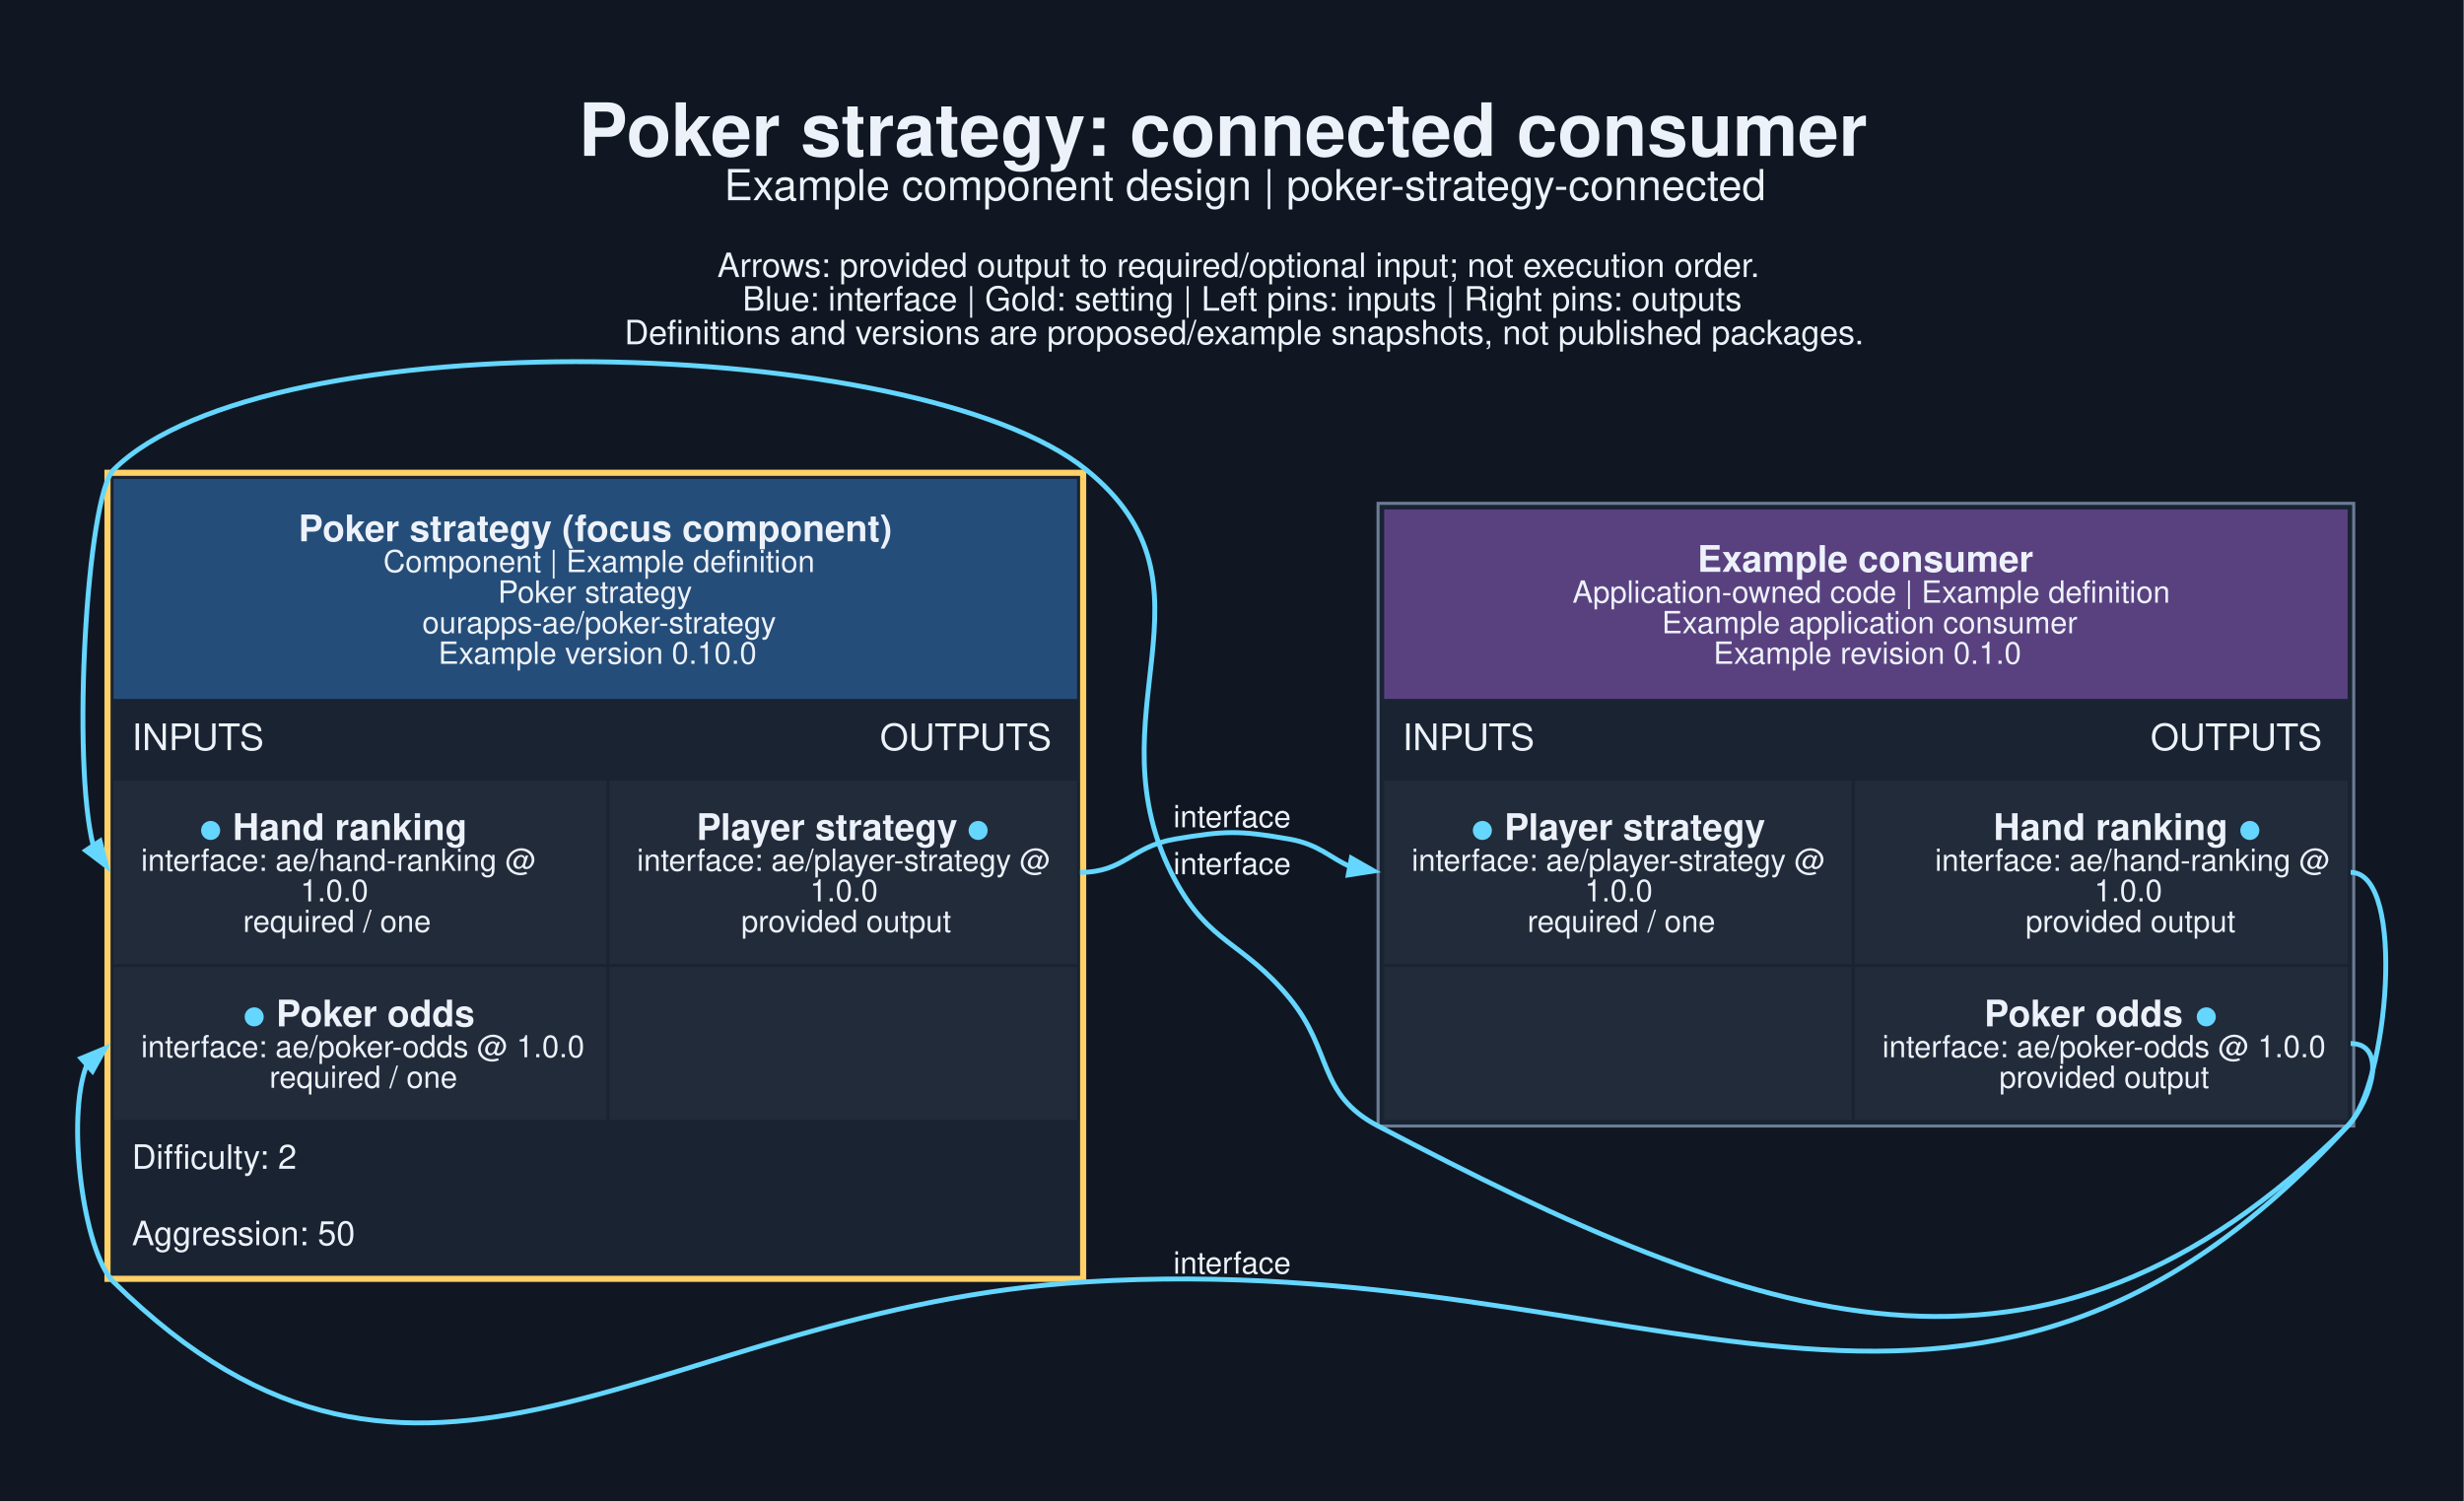
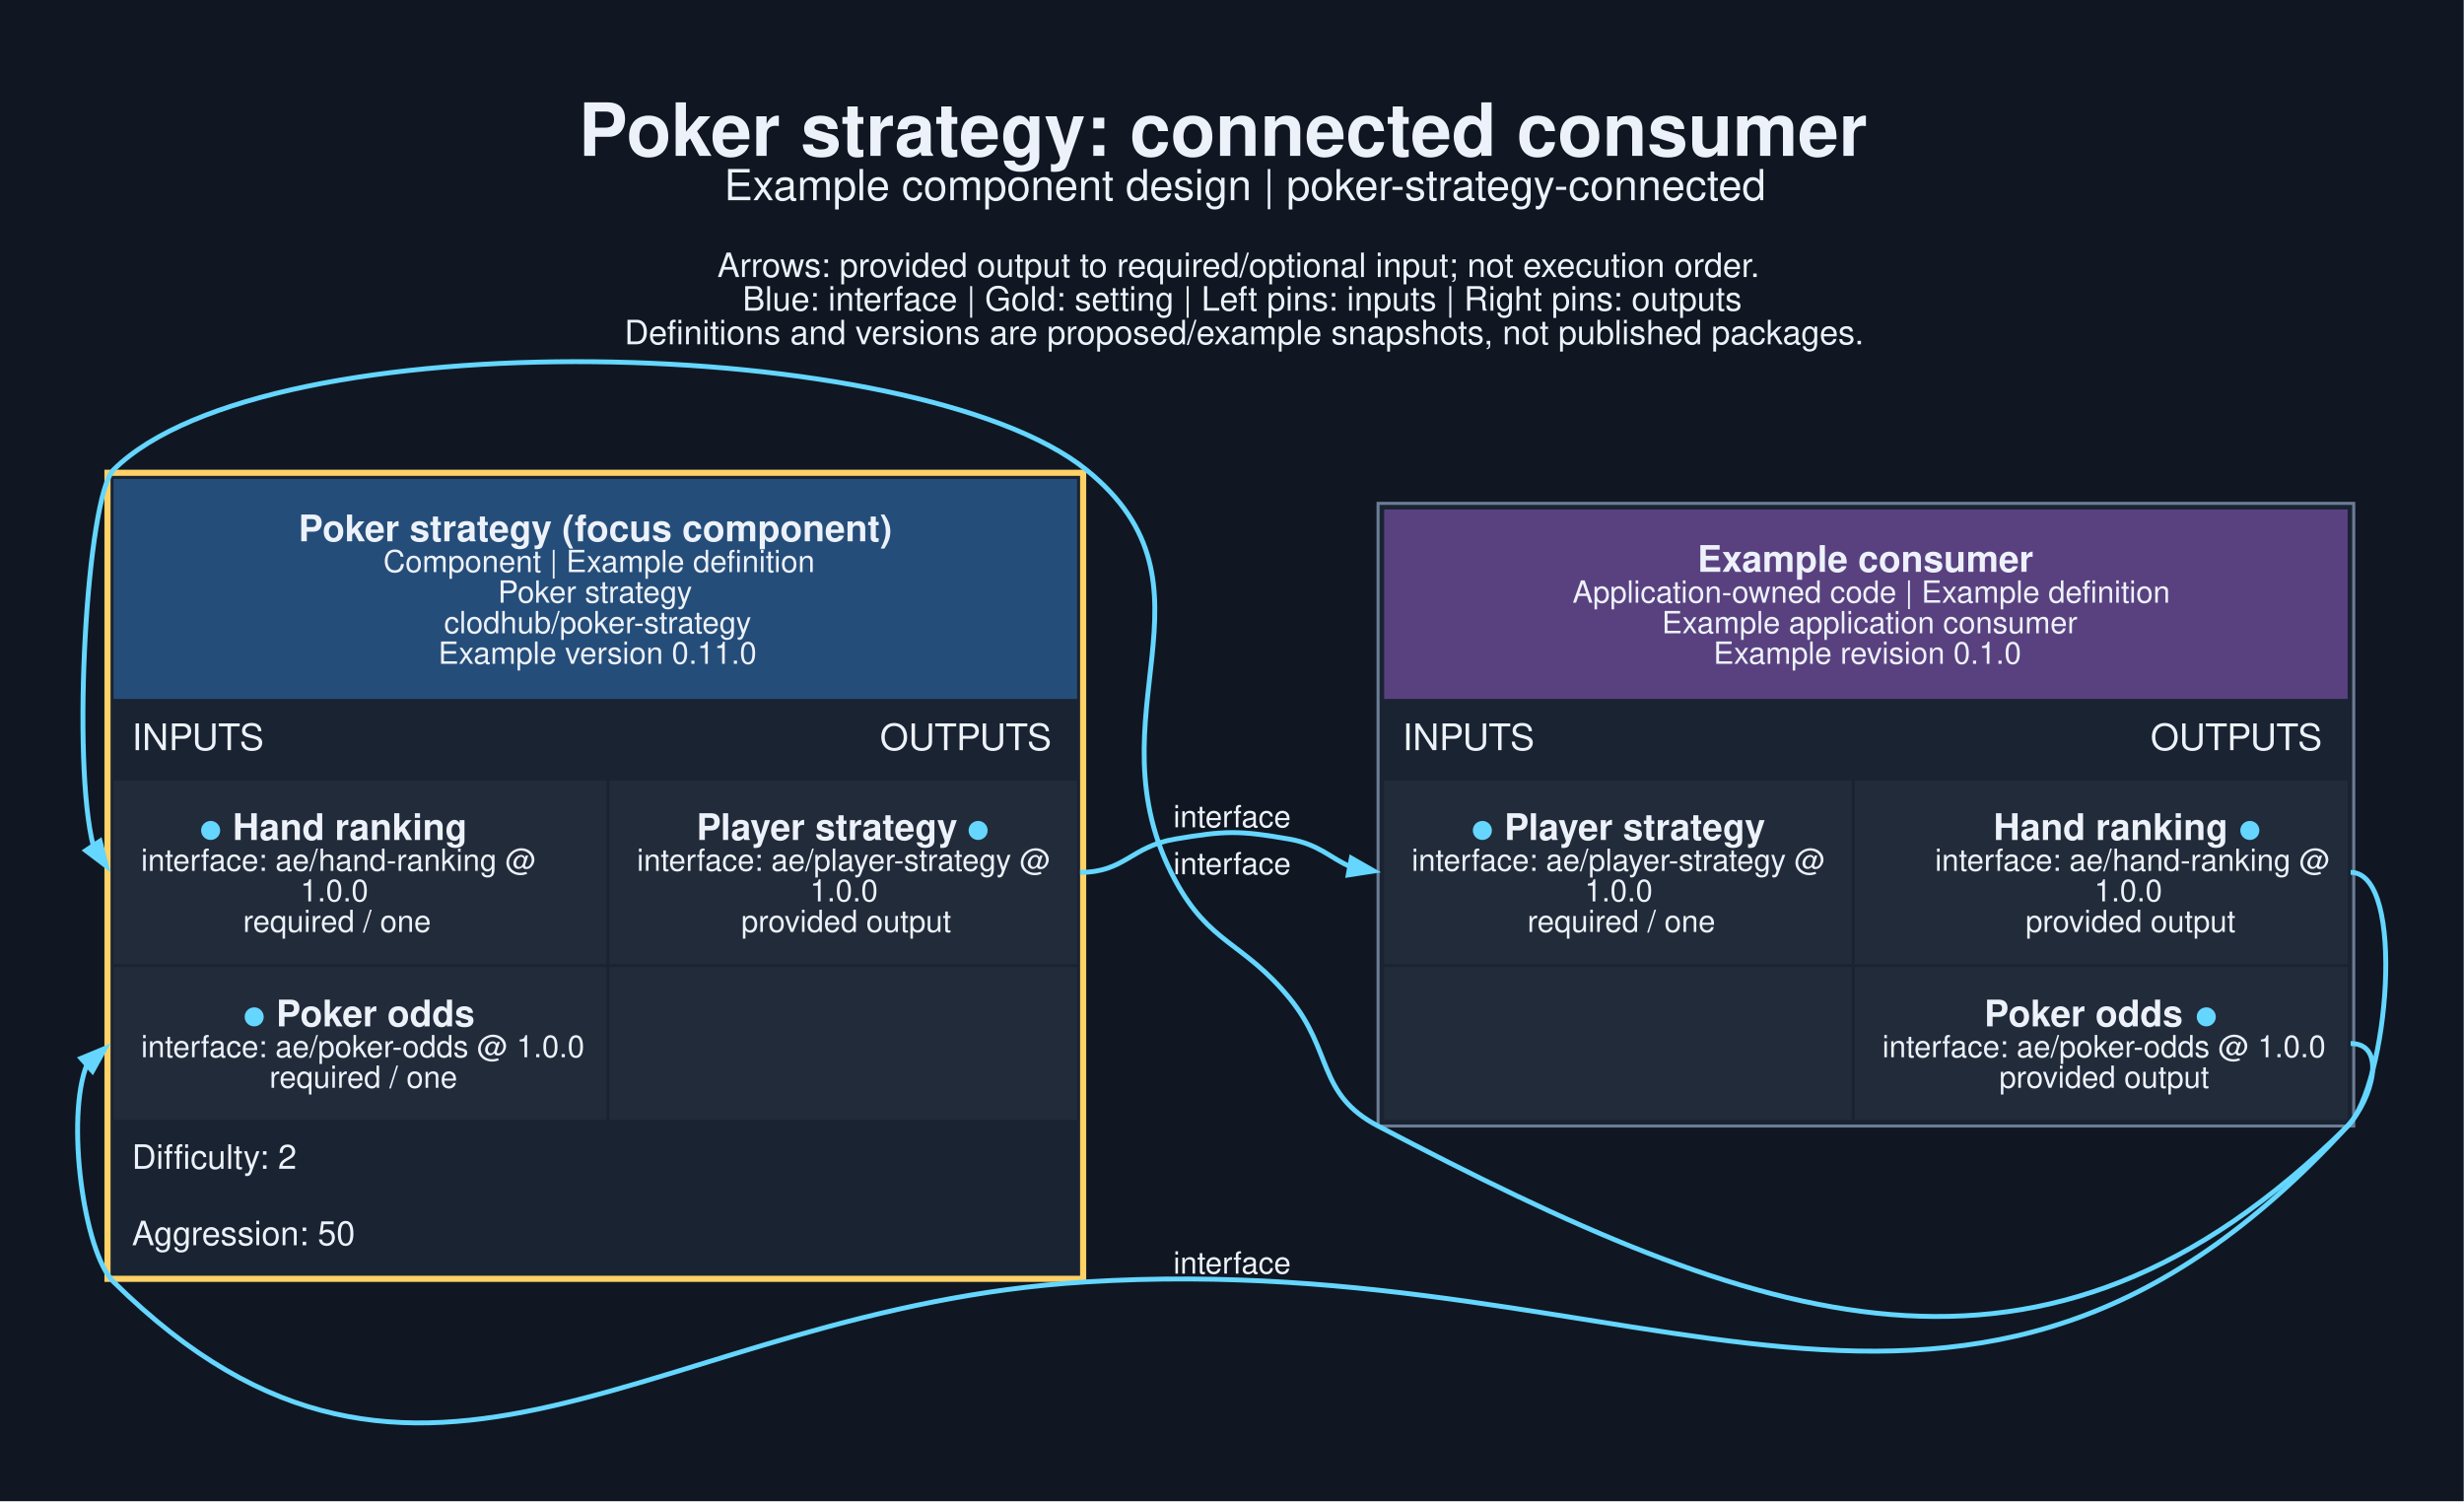
<svg xmlns="http://www.w3.org/2000/svg" width="1075pt" height="655pt" viewBox="0.00 0.00 1075.00 655.00">
  <g id="graph0" class="graph" transform="scale(1.33333 1.33333) rotate(0) translate(25.2 466.03)">
    <polygon fill="#101722" stroke="none" points="-25.2,25.2 -25.2,-466.03 780.96,-466.03 780.96,25.2 -25.2,25.2" />
    <text xml:space="preserve" text-anchor="start" x="164.13" y="-415.03" font-family="Helvetica,sans-Serif" font-weight="bold" font-size="24.00" fill="#edf2fa">Poker strategy: connected consumer</text>
    <text xml:space="preserve" text-anchor="start" x="211.76" y="-400.53" font-family="Helvetica,sans-Serif" font-size="14.00" fill="#edf2fa">Example component design | poker-strategy-connected</text>
    <text xml:space="preserve" text-anchor="start" x="209.51" y="-375.38" font-family="Helvetica,sans-Serif" font-size="11.00" fill="#edf2fa">Arrows: provided output to required/optional input; not execution order.</text>
    <text xml:space="preserve" text-anchor="start" x="217.76" y="-364.38" font-family="Helvetica,sans-Serif" font-size="11.00" fill="#edf2fa">Blue: interface | Gold: setting | Left pins: inputs | Right pins: outputs</text>
    <text xml:space="preserve" text-anchor="start" x="179.13" y="-353.38" font-family="Helvetica,sans-Serif" font-size="11.00" fill="#edf2fa">Definitions and versions are proposed/example snapshots, not published packages.</text>
    <g id="node1" class="node">
      <polygon fill="#1a2332" stroke="none" points="8.97,-46.57 8.97,-312.32 330.22,-312.32 330.22,-46.57 8.97,-46.57" />
      <polygon fill="#254d79" stroke="none" points="11.97,-237.32 11.97,-309.32 327.22,-309.32 327.22,-237.32 11.97,-237.32" />
      <text xml:space="preserve" text-anchor="start" x="72.47" y="-288.92" font-family="Helvetica,sans-Serif" font-weight="bold" font-size="12.00" fill="#edf2fa">Poker strategy (focus component)</text>
      <text xml:space="preserve" text-anchor="start" x="100.22" y="-278.82" font-family="Helvetica,sans-Serif" font-size="10.00" fill="#edf2fa">Component | Example definition</text>
      <text xml:space="preserve" text-anchor="start" x="137.72" y="-268.82" font-family="Helvetica,sans-Serif" font-size="10.00" fill="#edf2fa">Poker strategy</text>
-       <text xml:space="preserve" text-anchor="start" x="112.97" y="-258.82" font-family="Helvetica,sans-Serif" font-size="10.00" fill="#edf2fa">ourapps-ae/poker-strategy</text>
-       <text xml:space="preserve" text-anchor="start" x="118.22" y="-248.82" font-family="Helvetica,sans-Serif" font-size="10.00" fill="#edf2fa">Example version 0.10.0</text>
+       <text xml:space="preserve" text-anchor="start" x="120.09" y="-258.82" font-family="Helvetica,sans-Serif" font-size="10.00" fill="#edf2fa">clodhub/poker-strategy</text>
+       <text xml:space="preserve" text-anchor="start" x="118.22" y="-248.82" font-family="Helvetica,sans-Serif" font-size="10.00" fill="#edf2fa">Example version 0.11.0</text>
      <text xml:space="preserve" text-anchor="start" x="17.97" y="-220.57" font-family="Helvetica,sans-Serif" font-size="12.00" fill="#edf2fa">INPUTS</text>
      <text xml:space="preserve" text-anchor="start" x="262.72" y="-220.57" font-family="Helvetica,sans-Serif" font-size="12.00" fill="#edf2fa">OUTPUTS</text>
      <polygon fill="#222b3a" stroke="none" points="11.97,-150.57 11.97,-210.57 173.22,-210.57 173.22,-150.57 11.97,-150.57" />
      <text xml:space="preserve" text-anchor="start" x="40.09" y="-191.17" font-family="Helvetica,sans-Serif" font-weight="bold" font-size="12.00" fill="#65d6ff">●</text>
      <text xml:space="preserve" text-anchor="start" x="47.59" y="-191.17" font-family="Helvetica,sans-Serif" font-weight="bold" font-size="12.00" fill="#edf2fa"> Hand ranking</text>
      <text xml:space="preserve" text-anchor="start" x="20.97" y="-181.07" font-family="Helvetica,sans-Serif" font-size="10.00" fill="#edf2fa">interface: ae/hand-ranking @</text>
      <text xml:space="preserve" text-anchor="start" x="73.09" y="-171.07" font-family="Helvetica,sans-Serif" font-size="10.00" fill="#edf2fa">1.0.0</text>
      <text xml:space="preserve" text-anchor="start" x="54.34" y="-161.07" font-family="Helvetica,sans-Serif" font-size="10.00" fill="#edf2fa">required / one</text>
      <polygon fill="#222b3a" stroke="none" points="174.22,-150.57 174.22,-210.57 327.22,-210.57 327.22,-150.57 174.22,-150.57" />
      <text xml:space="preserve" text-anchor="start" x="202.72" y="-191.17" font-family="Helvetica,sans-Serif" font-weight="bold" font-size="12.00" fill="#edf2fa">Player strategy </text>
      <text xml:space="preserve" text-anchor="start" x="291.22" y="-191.17" font-family="Helvetica,sans-Serif" font-weight="bold" font-size="12.00" fill="#65d6ff">●</text>
      <text xml:space="preserve" text-anchor="start" x="183.22" y="-181.07" font-family="Helvetica,sans-Serif" font-size="10.00" fill="#edf2fa">interface: ae/player-strategy @</text>
      <text xml:space="preserve" text-anchor="start" x="239.84" y="-171.07" font-family="Helvetica,sans-Serif" font-size="10.00" fill="#edf2fa">1.0.0</text>
      <text xml:space="preserve" text-anchor="start" x="217.34" y="-161.07" font-family="Helvetica,sans-Serif" font-size="10.00" fill="#edf2fa">provided output</text>
      <polygon fill="#222b3a" stroke="none" points="11.97,-99.57 11.97,-149.57 173.22,-149.57 173.22,-99.57 11.97,-99.57" />
      <text xml:space="preserve" text-anchor="start" x="54.34" y="-130.17" font-family="Helvetica,sans-Serif" font-weight="bold" font-size="12.00" fill="#65d6ff">●</text>
      <text xml:space="preserve" text-anchor="start" x="61.84" y="-130.17" font-family="Helvetica,sans-Serif" font-weight="bold" font-size="12.00" fill="#edf2fa"> Poker odds</text>
      <text xml:space="preserve" text-anchor="start" x="20.97" y="-120.07" font-family="Helvetica,sans-Serif" font-size="10.00" fill="#edf2fa">interface: ae/poker-odds @ 1.0.0</text>
      <text xml:space="preserve" text-anchor="start" x="62.97" y="-110.07" font-family="Helvetica,sans-Serif" font-size="10.00" fill="#edf2fa">required / one</text>
      <polygon fill="#222b3a" stroke="none" points="174.22,-99.57 174.22,-149.57 327.22,-149.57 327.22,-99.57 174.22,-99.57" />
      <text xml:space="preserve" text-anchor="start" x="17.97" y="-83.57" font-family="Helvetica,sans-Serif" font-size="11.00" fill="#edf2fa">Difficulty: 2</text>
      <text xml:space="preserve" text-anchor="start" x="17.97" y="-58.57" font-family="Helvetica,sans-Serif" font-size="11.00" fill="#edf2fa">Aggression: 50</text>
      <polygon fill="none" stroke="#ffd166" stroke-width="2" points="9.97,-47.57 9.97,-311.32 329.22,-311.32 329.22,-47.57 9.97,-47.57" />
    </g>
    <g id="node2" class="node">
      <polygon fill="#1a2332" stroke="none" points="425.72,-97.57 425.72,-301.32 744.97,-301.32 744.97,-97.57 425.72,-97.57" />
      <polygon fill="#594180" stroke="none" points="427.72,-237.32 427.72,-299.32 742.97,-299.32 742.97,-237.32 427.72,-237.32" />
      <text xml:space="preserve" text-anchor="start" x="530.22" y="-278.92" font-family="Helvetica,sans-Serif" font-weight="bold" font-size="12.00" fill="#edf2fa">Example consumer</text>
      <text xml:space="preserve" text-anchor="start" x="489.34" y="-268.82" font-family="Helvetica,sans-Serif" font-size="10.00" fill="#edf2fa">Application-owned code | Example definition</text>
      <text xml:space="preserve" text-anchor="start" x="518.59" y="-258.82" font-family="Helvetica,sans-Serif" font-size="10.00" fill="#edf2fa">Example application consumer</text>
      <text xml:space="preserve" text-anchor="start" x="535.47" y="-248.82" font-family="Helvetica,sans-Serif" font-size="10.00" fill="#edf2fa">Example revision 0.1.0</text>
      <text xml:space="preserve" text-anchor="start" x="433.72" y="-220.57" font-family="Helvetica,sans-Serif" font-size="12.00" fill="#edf2fa">INPUTS</text>
      <text xml:space="preserve" text-anchor="start" x="678.47" y="-220.57" font-family="Helvetica,sans-Serif" font-size="12.00" fill="#edf2fa">OUTPUTS</text>
      <polygon fill="#222b3a" stroke="none" points="427.72,-150.57 427.72,-210.57 580.72,-210.57 580.72,-150.57 427.72,-150.57" />
      <text xml:space="preserve" text-anchor="start" x="456.22" y="-191.17" font-family="Helvetica,sans-Serif" font-weight="bold" font-size="12.00" fill="#65d6ff">●</text>
      <text xml:space="preserve" text-anchor="start" x="463.72" y="-191.17" font-family="Helvetica,sans-Serif" font-weight="bold" font-size="12.00" fill="#edf2fa"> Player strategy</text>
      <text xml:space="preserve" text-anchor="start" x="436.72" y="-181.07" font-family="Helvetica,sans-Serif" font-size="10.00" fill="#edf2fa">interface: ae/player-strategy @</text>
      <text xml:space="preserve" text-anchor="start" x="493.34" y="-171.07" font-family="Helvetica,sans-Serif" font-size="10.00" fill="#edf2fa">1.0.0</text>
      <text xml:space="preserve" text-anchor="start" x="474.59" y="-161.07" font-family="Helvetica,sans-Serif" font-size="10.00" fill="#edf2fa">required / one</text>
      <polygon fill="#222b3a" stroke="none" points="581.72,-150.57 581.72,-210.57 742.97,-210.57 742.97,-150.57 581.72,-150.57" />
      <text xml:space="preserve" text-anchor="start" x="627.09" y="-191.17" font-family="Helvetica,sans-Serif" font-weight="bold" font-size="12.00" fill="#edf2fa">Hand ranking </text>
      <text xml:space="preserve" text-anchor="start" x="707.34" y="-191.17" font-family="Helvetica,sans-Serif" font-weight="bold" font-size="12.00" fill="#65d6ff">●</text>
      <text xml:space="preserve" text-anchor="start" x="607.97" y="-181.07" font-family="Helvetica,sans-Serif" font-size="10.00" fill="#edf2fa">interface: ae/hand-ranking @</text>
      <text xml:space="preserve" text-anchor="start" x="660.09" y="-171.07" font-family="Helvetica,sans-Serif" font-size="10.00" fill="#edf2fa">1.0.0</text>
      <text xml:space="preserve" text-anchor="start" x="637.59" y="-161.07" font-family="Helvetica,sans-Serif" font-size="10.00" fill="#edf2fa">provided output</text>
      <polygon fill="#222b3a" stroke="none" points="427.72,-99.57 427.72,-149.57 580.72,-149.57 580.72,-99.57 427.72,-99.57" />
      <polygon fill="#222b3a" stroke="none" points="581.72,-99.57 581.72,-149.57 742.97,-149.57 742.97,-99.57 581.72,-99.57" />
      <text xml:space="preserve" text-anchor="start" x="624.09" y="-130.17" font-family="Helvetica,sans-Serif" font-weight="bold" font-size="12.00" fill="#edf2fa">Poker odds </text>
      <text xml:space="preserve" text-anchor="start" x="693.09" y="-130.17" font-family="Helvetica,sans-Serif" font-weight="bold" font-size="12.00" fill="#65d6ff">●</text>
      <text xml:space="preserve" text-anchor="start" x="590.72" y="-120.07" font-family="Helvetica,sans-Serif" font-size="10.00" fill="#edf2fa">interface: ae/poker-odds @ 1.0.0</text>
      <text xml:space="preserve" text-anchor="start" x="628.97" y="-110.07" font-family="Helvetica,sans-Serif" font-size="10.00" fill="#edf2fa">provided output</text>
      <polygon fill="none" stroke="#6b7d95" points="425.72,-97.57 425.72,-301.32 744.97,-301.32 744.97,-97.57 425.72,-97.57" />
    </g>
    <g id="edge1" class="edge">
      <path fill="none" stroke="#65d6ff" stroke-width="1.6" d="M328.22,-180.57C342.82,-180.57 344.82,-189 359.22,-191.45 375.65,-194.25 380.3,-194.33 396.72,-191.45 406.54,-189.72 410.37,-185.05 416.71,-182.43" />
      <polygon fill="#65d6ff" stroke="#65d6ff" stroke-width="1.6" points="416.98,-185.22 424.34,-181.02 415.96,-179.72 416.98,-185.22" />
      <text xml:space="preserve" text-anchor="middle" x="377.97" y="-195.33" font-family="Helvetica,sans-Serif" font-size="10.00" fill="#edf2fa">interface</text>
    </g>
    <g id="edge2" class="edge">
      <path fill="none" stroke="#65d6ff" stroke-width="1.6" d="M743.97,-180.57C762.41,-180.57 756.09,-110.54 742.97,-97.57 642.67,1.52 550.62,-32.15 425.72,-97.57 405.67,-108.08 411.08,-121.95 396.72,-139.45 381.51,-157.97 370.52,-157.06 359.22,-178.2 330.46,-231.98 377.68,-274.03 330.22,-312.32 275.18,-356.74 62.17,-362.14 11.97,-312.32 3.24,-303.66 -1.86,-216.62 5.4,-188.96" />
      <polygon fill="#65d6ff" stroke="#65d6ff" stroke-width="1.6" points="7.54,-190.81 9.63,-182.59 2.87,-187.71 7.54,-190.81" />
      <text xml:space="preserve" text-anchor="middle" x="377.97" y="-179.95" font-family="Helvetica,sans-Serif" font-size="10.00" fill="#edf2fa">interface</text>
    </g>
    <g id="edge3" class="edge">
      <path fill="none" stroke="#65d6ff" stroke-width="1.6" d="M743.97,-124.57C755.98,-124.57 751.09,-106.42 742.97,-97.57 618,38.62 514.71,-57.93 330.22,-46.57 189.04,-37.89 112.62,52.8 11.97,-46.57 2.09,-56.33 -3.72,-100.48 3.25,-117.68" />
      <polygon fill="#65d6ff" stroke="#65d6ff" stroke-width="1.6" points="1.33,-119.72 9.16,-122.96 5.06,-115.54 1.33,-119.72" />
      <text xml:space="preserve" text-anchor="middle" x="377.97" y="-49.28" font-family="Helvetica,sans-Serif" font-size="10.00" fill="#edf2fa">interface</text>
    </g>
  </g>
</svg>
